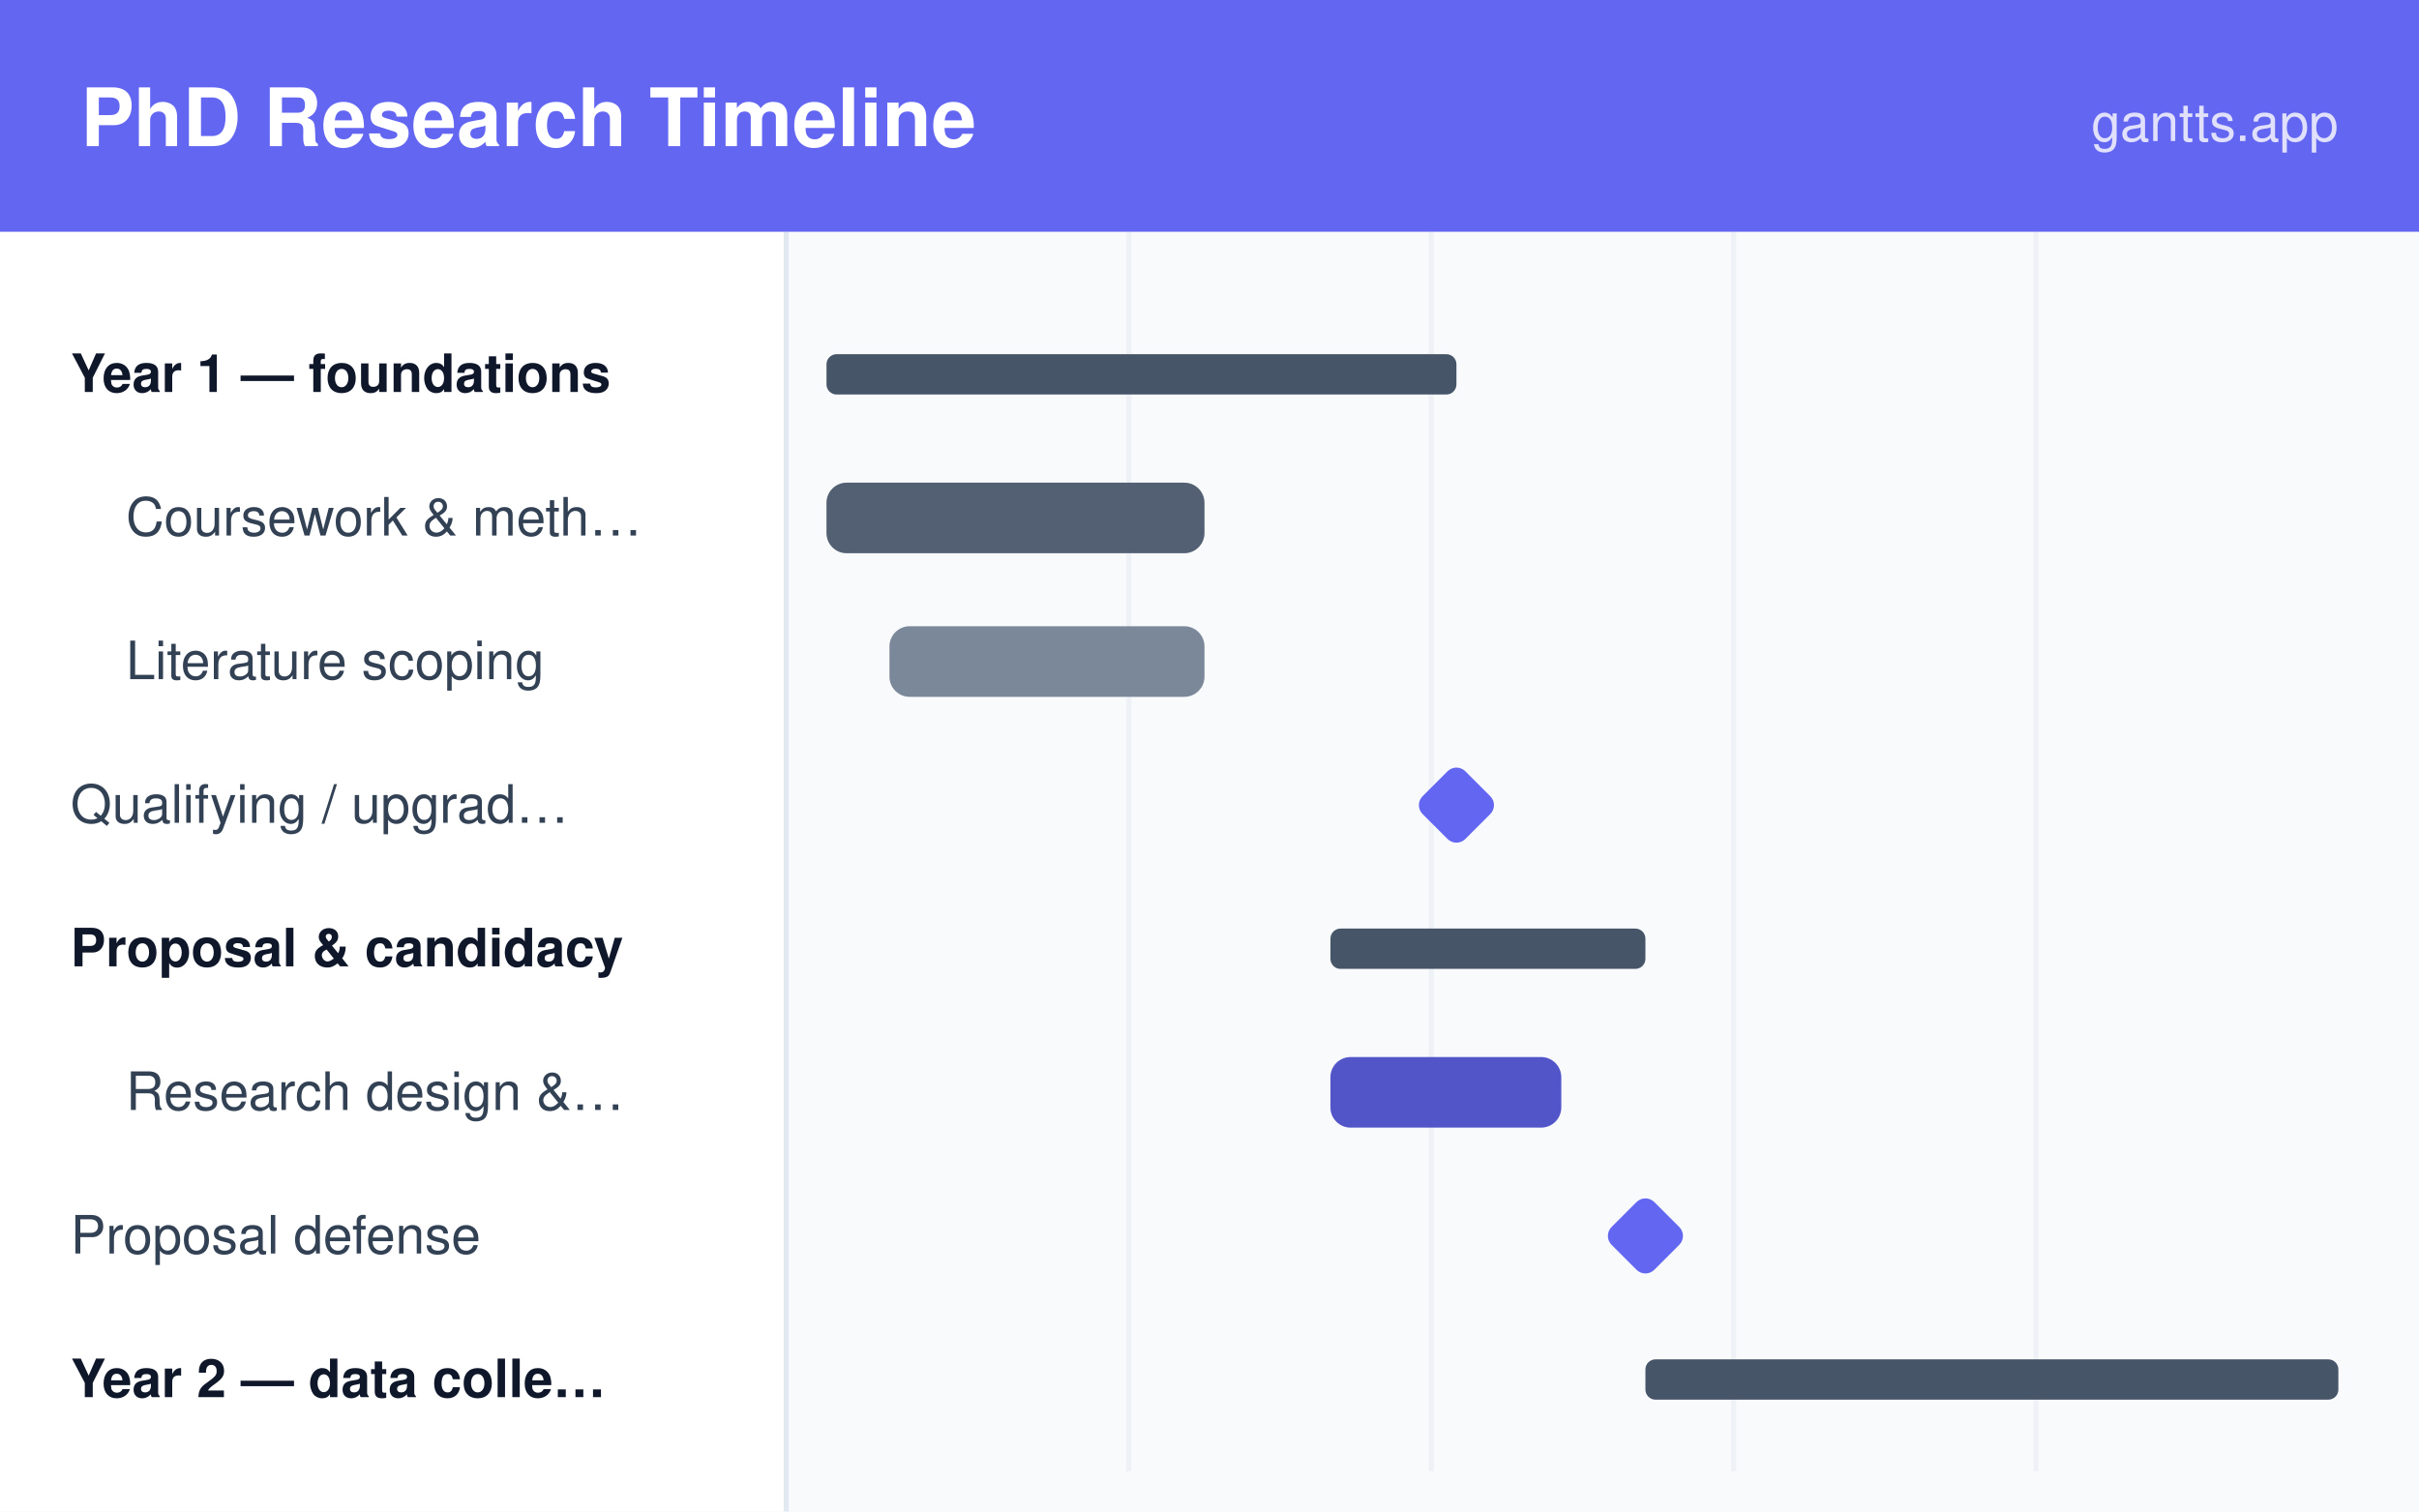
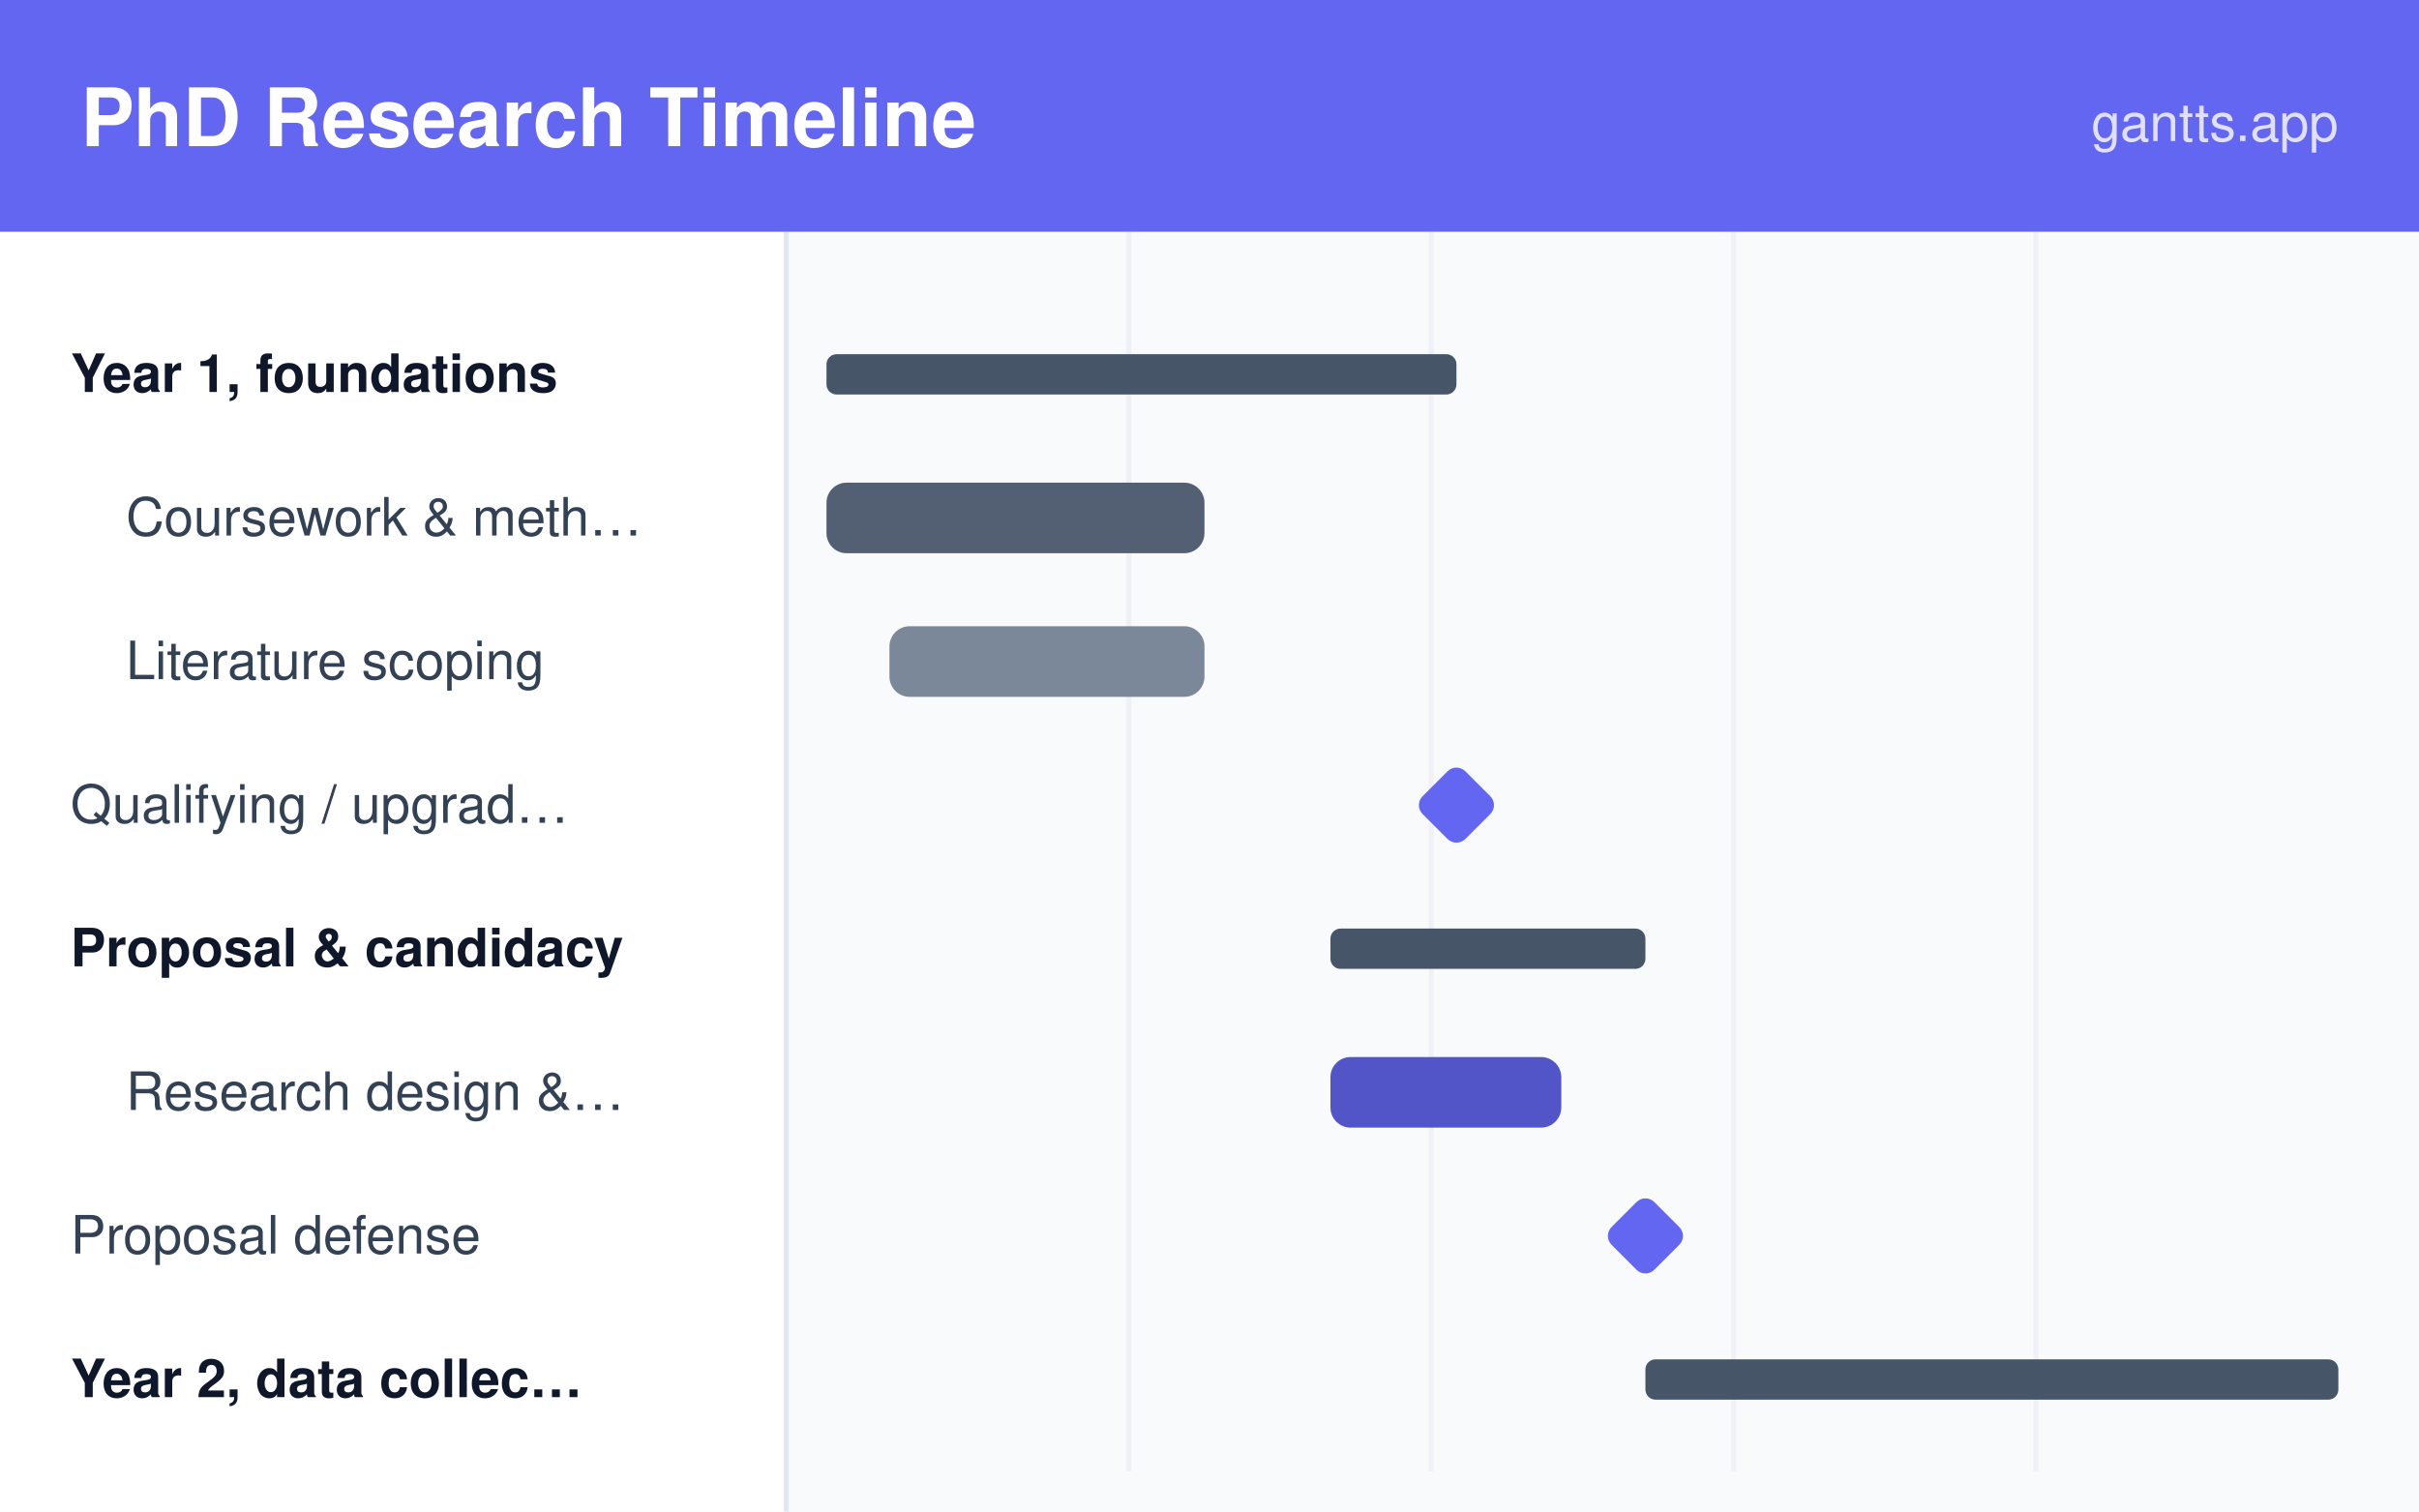
<svg xmlns="http://www.w3.org/2000/svg" viewBox="0 0 480 300" width="480" height="300" role="img" aria-label="PhD Research Timeline Gantt chart template preview">
  <rect width="480" height="300" fill="#ffffff" />
  <rect x="0" y="46" width="480" height="254" fill="#f8fafc" />
  <rect x="0" y="46" width="156" height="254" fill="#ffffff" />
  <line x1="224.0" y1="46" x2="224.0" y2="292" stroke="#eef1f6" stroke-width="1" />
  <line x1="284.0" y1="46" x2="284.0" y2="292" stroke="#eef1f6" stroke-width="1" />
  <line x1="344.0" y1="46" x2="344.0" y2="292" stroke="#eef1f6" stroke-width="1" />
  <line x1="404.0" y1="46" x2="404.0" y2="292" stroke="#eef1f6" stroke-width="1" />
  <line x1="156" y1="46" x2="156" y2="300" stroke="#e2e8f0" stroke-width="1" />
  <rect width="480" height="46" fill="#6366f1" />
  <text x="16" y="29" font-family="Segoe UI, Helvetica, Arial, sans-serif" font-size="16" font-weight="700" fill="#ffffff">PhD Research Timeline</text>
  <text x="464" y="28" text-anchor="end" font-family="Segoe UI, Helvetica, Arial, sans-serif" font-size="10.5" fill="#ffffffcc">gantts.app</text>
-   <text x="14" y="77.8" font-family="Segoe UI, Helvetica, Arial, sans-serif" font-size="10.5" font-weight="700" fill="#0f172a">Year 1 — foundations</text>
+   <text x="14" y="77.8" font-family="Segoe UI, Helvetica, Arial, sans-serif" font-size="10.5" font-weight="700" fill="#0f172a">Year 1, foundations</text>
  <rect x="164.0" y="70.3" width="125.0" height="8" rx="2" fill="#475569" />
  <text x="25" y="106.3" font-family="Segoe UI, Helvetica, Arial, sans-serif" font-size="10.5" font-weight="400" fill="#334155">Coursework &amp; meth…</text>
  <rect x="164.0" y="95.8" width="75.0" height="14" rx="4" fill="#64748B" />
  <rect x="164.0" y="95.8" width="75.0" height="14" rx="4" fill="#000" opacity="0.17" />
  <text x="25" y="134.8" font-family="Segoe UI, Helvetica, Arial, sans-serif" font-size="10.5" font-weight="400" fill="#334155">Literature scoping</text>
  <rect x="176.5" y="124.3" width="62.5" height="14" rx="4" fill="#94A3B8" />
  <rect x="176.5" y="124.3" width="62.5" height="14" rx="4" fill="#000" opacity="0.17" />
  <text x="14" y="163.3" font-family="Segoe UI, Helvetica, Arial, sans-serif" font-size="10.5" font-weight="400" fill="#334155">Qualifying / upgrad…</text>
  <rect x="283.0" y="153.8" width="12" height="12" rx="2.5" transform="rotate(45 289.0 159.8)" fill="#6366f1" />
  <text x="14" y="191.8" font-family="Segoe UI, Helvetica, Arial, sans-serif" font-size="10.5" font-weight="700" fill="#0f172a">Proposal &amp; candidacy</text>
  <rect x="264.0" y="184.3" width="62.5" height="8" rx="2" fill="#475569" />
  <text x="25" y="220.3" font-family="Segoe UI, Helvetica, Arial, sans-serif" font-size="10.5" font-weight="400" fill="#334155">Research design &amp;…</text>
  <rect x="264.0" y="209.8" width="45.8" height="14" rx="4" fill="#6366F1" />
  <rect x="264.0" y="209.8" width="45.8" height="14" rx="4" fill="#000" opacity="0.17" />
  <text x="14" y="248.8" font-family="Segoe UI, Helvetica, Arial, sans-serif" font-size="10.5" font-weight="400" fill="#334155">Proposal defense</text>
  <rect x="320.5" y="239.3" width="12" height="12" rx="2.5" transform="rotate(45 326.5 245.3)" fill="#6366f1" />
-   <text x="14" y="277.3" font-family="Segoe UI, Helvetica, Arial, sans-serif" font-size="10.5" font-weight="700" fill="#0f172a">Year 2 — data colle…</text>
+   <text x="14" y="277.3" font-family="Segoe UI, Helvetica, Arial, sans-serif" font-size="10.5" font-weight="700" fill="#0f172a">Year 2, data collec…</text>
  <rect x="326.5" y="269.8" width="137.5" height="8" rx="2" fill="#475569" />
</svg>
